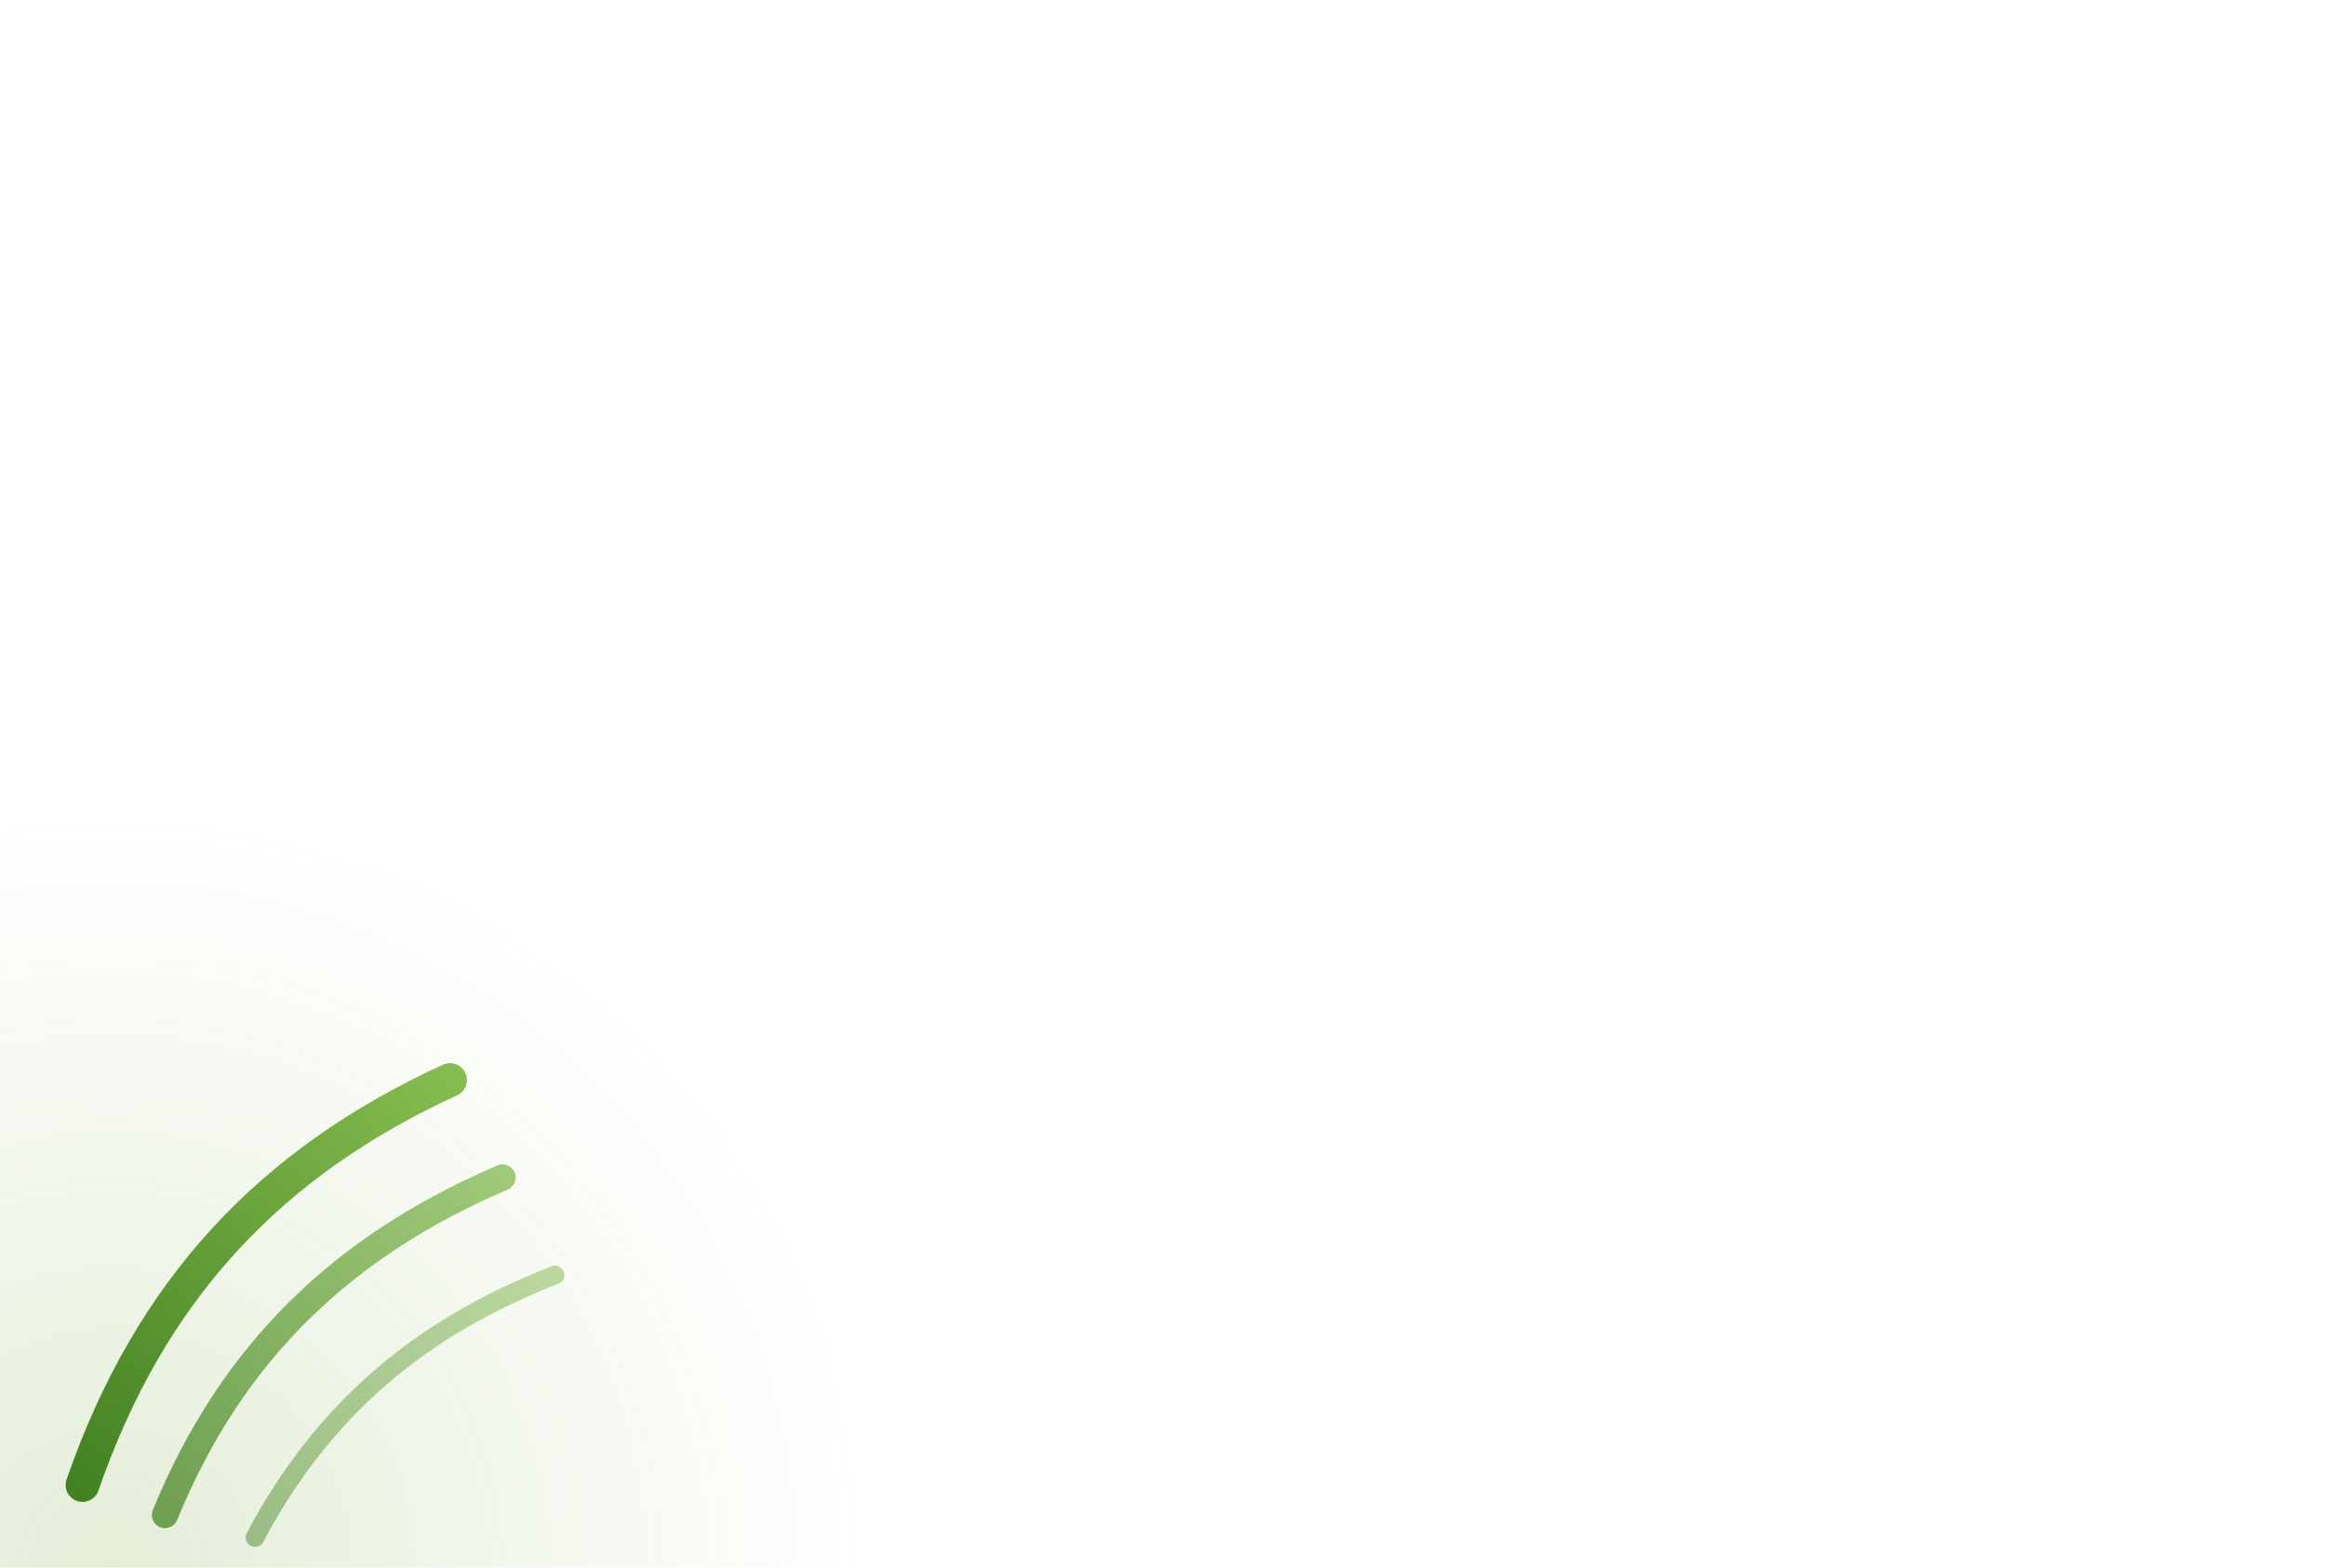
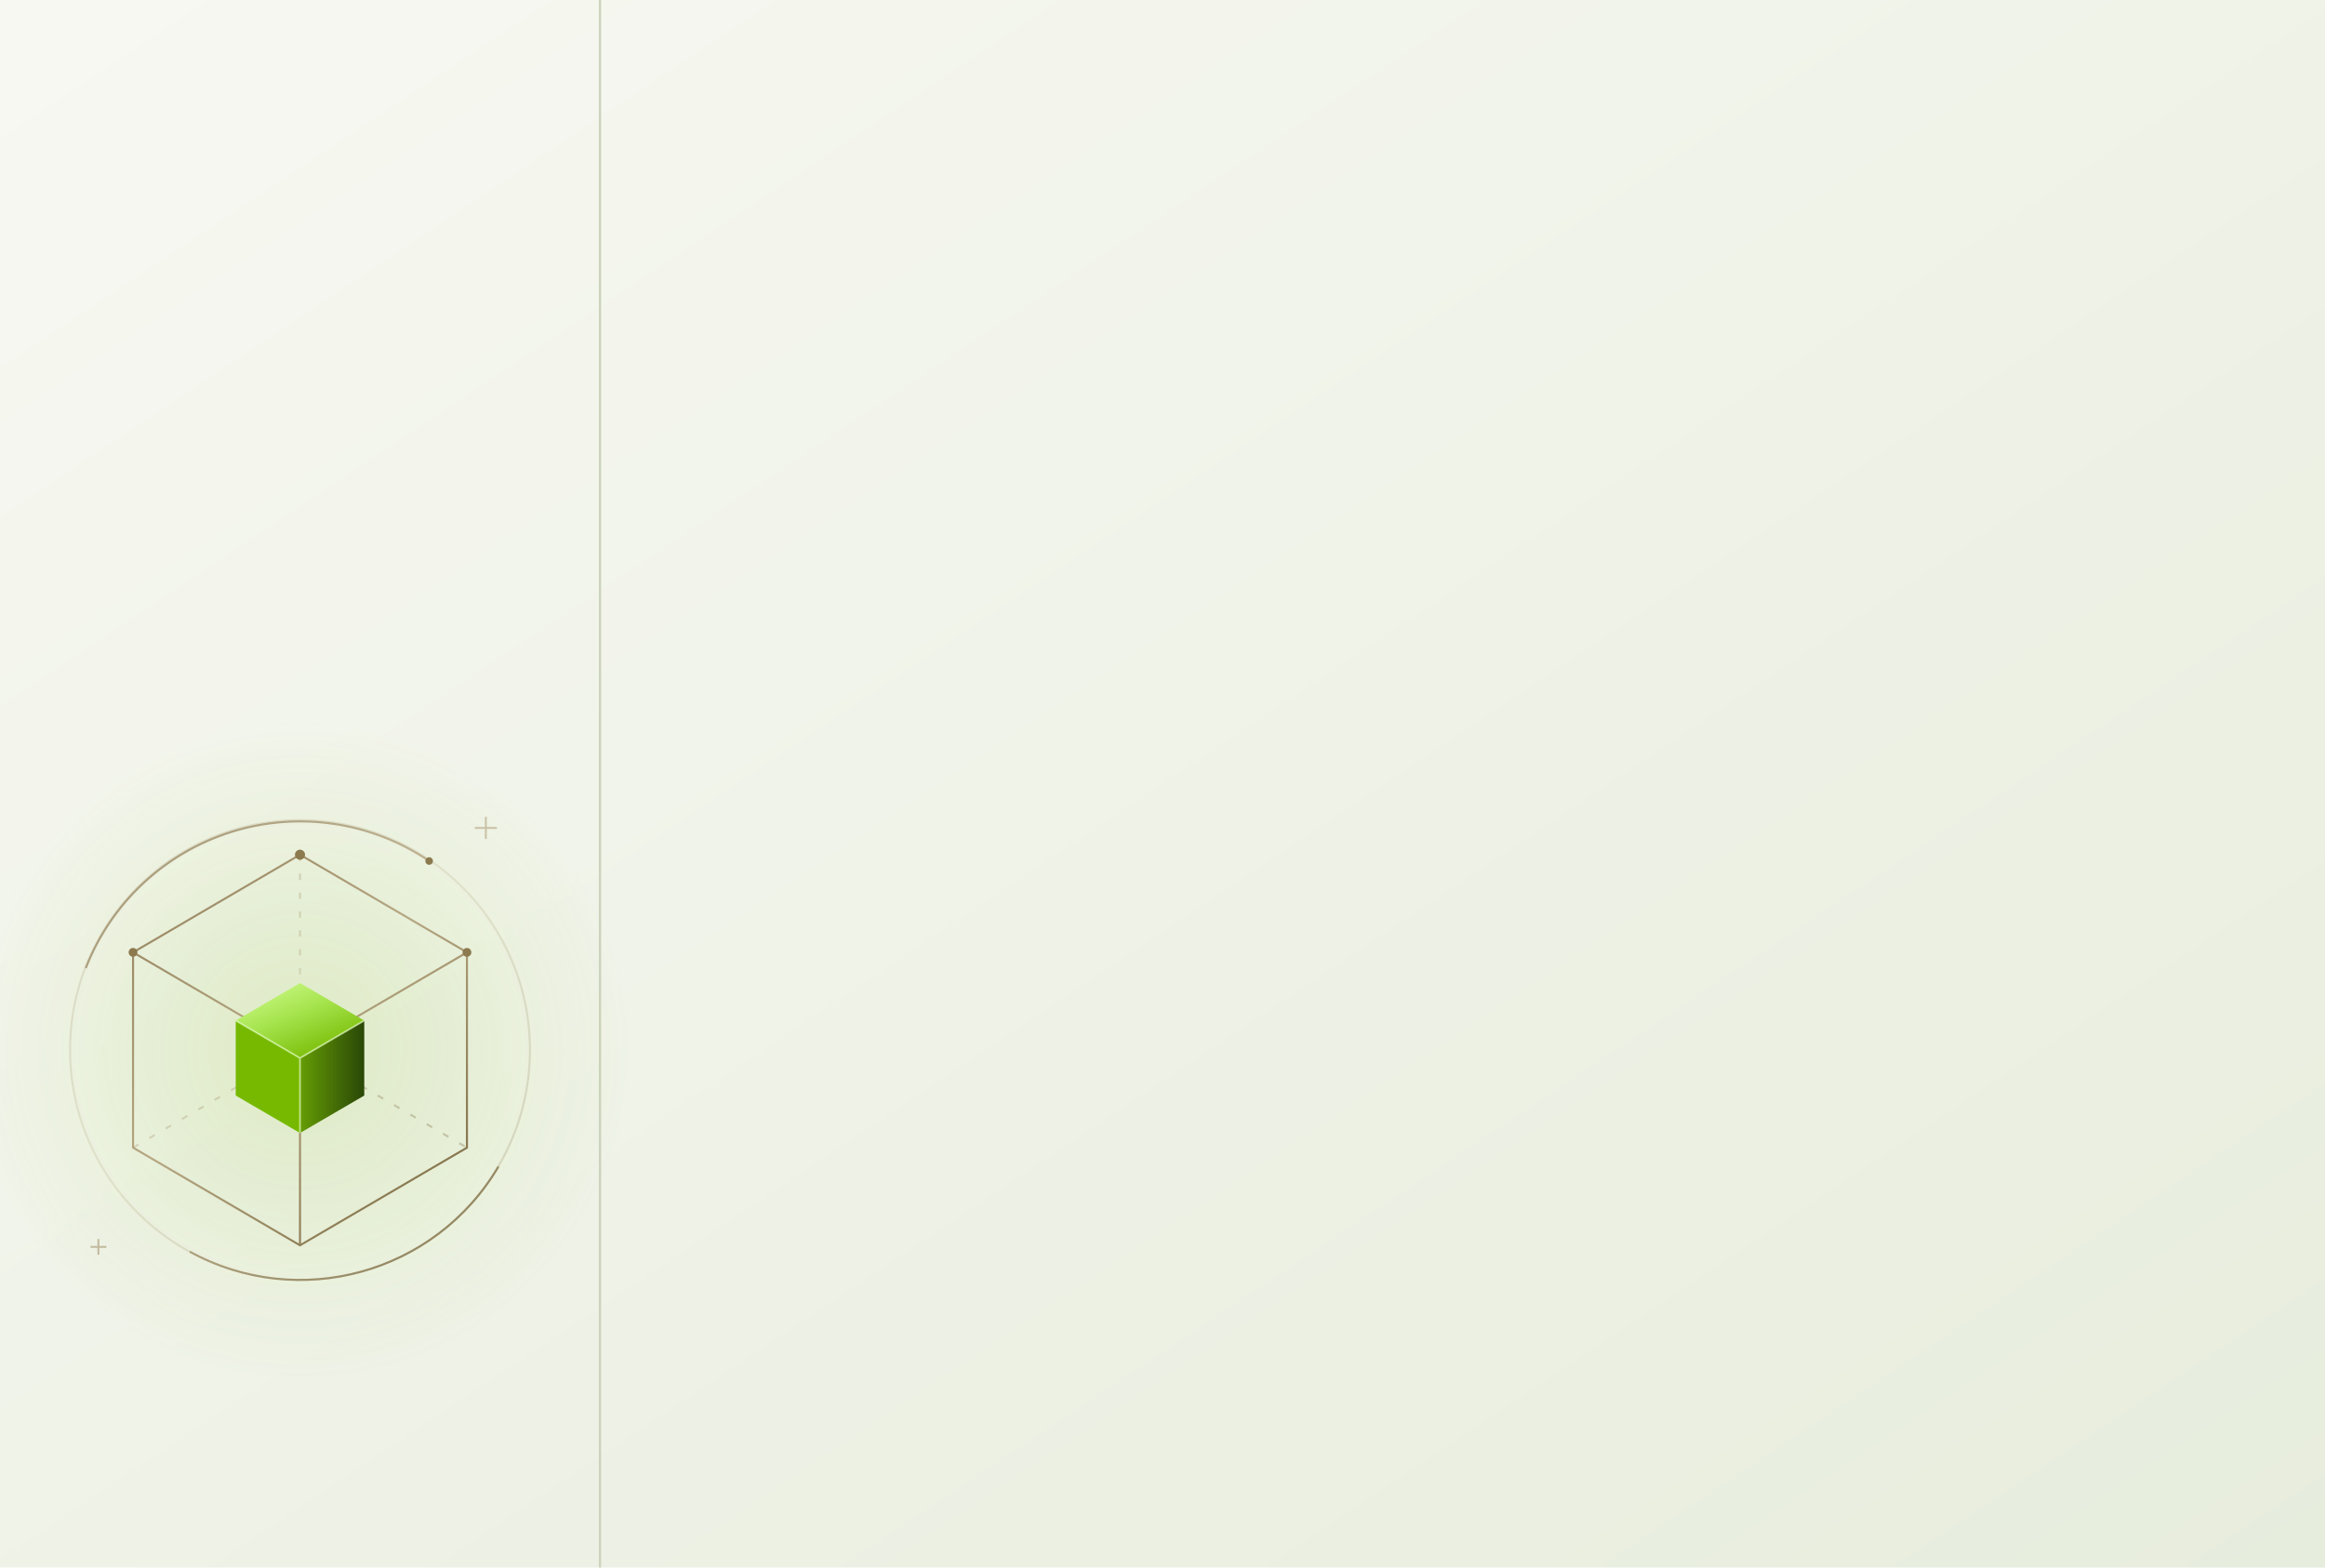
- <svg xmlns="http://www.w3.org/2000/svg" width="620" height="418" viewBox="0 0 620 418">
+ <svg xmlns="http://www.w3.org/2000/svg" width="620" height="418" viewBox="0 0 620 418" role="img">
  <defs>
-     <linearGradient id="stroke" x1="20" y1="410" x2="150" y2="270" gradientUnits="userSpaceOnUse">
-       <stop offset="0" stop-color="#3f7d1f" />
-       <stop offset="1" stop-color="#94c95a" />
+     <linearGradient id="a0bg" x2="1" y2="1">
+       <stop stop-color="#f7f8f2" />
+       <stop offset="1" stop-color="#e7eddd" />
    </linearGradient>
-     <radialGradient id="glow" cx="30" cy="418" r="200" gradientUnits="userSpaceOnUse">
-       <stop offset="0" stop-color="#76a83a" stop-opacity="0.20" />
-       <stop offset="1" stop-color="#76a83a" stop-opacity="0" />
+     <radialGradient id="a0halo">
+       <stop stop-color="#76b900" stop-opacity=".16" />
+       <stop offset="1" stop-color="#76b900" stop-opacity="0" />
    </radialGradient>
+     <linearGradient id="a0gold" x2=".8" y2="1">
+       <stop stop-color="#92805b" />
+       <stop offset=".5" stop-color="#b6a783" />
+       <stop offset="1" stop-color="#817148" />
+     </linearGradient>
+     <linearGradient id="a0top" x2=".7" y2="1">
+       <stop stop-color="#d4ff95" />
+       <stop offset=".5" stop-color="#a5e34c" />
+       <stop offset="1" stop-color="#76b900" />
+     </linearGradient>
+     <linearGradient id="a0side">
+       <stop stop-color="#659d05" />
+       <stop offset="1" stop-color="#294706" />
+     </linearGradient>
+     <linearGradient id="a0frame" x2="1" y2="1">
+       <stop stop-color="#fcfff5" />
+       <stop offset="1" stop-color="#dae5cd" />
+     </linearGradient>
  </defs>
-   <rect x="0" y="218" width="240" height="200" fill="url(#glow)" />
-   <g fill="none" stroke="url(#stroke)" stroke-linecap="round">
-     <path d="M 22 396 C 40 344 72 310 120 288" stroke-width="9" />
-     <path d="M 44 404 C 62 360 92 332 134 314" stroke-width="7" opacity="0.75" />
-     <path d="M 68 410 C 86 376 112 354 148 340" stroke-width="5" opacity="0.5" />
+   <rect width="620" height="418" fill="url(#a0bg)" />
+   <path d="M160 0V418" stroke="#cbd3bd" stroke-width=".6" />
+   <g transform="translate(80 280) scale(0.84)">
+     <circle r="105" fill="url(#a0halo)" />
+     <g fill="none" stroke="url(#a0gold)" stroke-width=".65">
+       <circle r="73" opacity=".22" />
+       <path d="M-68-26A73 73 0 0 1 41-60M63 37A73 73 0 0 1-35 64" opacity=".8" />
+       <path d="M0-62 53-31V31L0 62-53 31V-31Z M-53-31 0 0 53-31M0 0V62" />
+       <path d="M0-62V0M-53 31 0 0 53 31" stroke-dasharray="2 4" opacity=".35" />
+     </g>
+     <g transform="scale(0.85)" stroke-linejoin="round">
+       <path d="M0-25 24-11 0 3-24-11Z" fill="url(#a0top)" />
+       <path d="M-24-11 0 3V31L-24 17Z" fill="#76b900" />
+       <path d="M0 3 24-11V17L0 31Z" fill="url(#a0side)" />
+       <path d="M-24-11 0 3 24-11M0 3V31" fill="none" stroke="#e7ffc6" stroke-opacity=".65" stroke-width=".65" />
+     </g>
+     <g fill="#8c794e">
+       <circle cy="-62" r="1.6" />
+       <circle cx="-53" cy="-31" r="1.4" />
+       <circle cx="53" cy="-31" r="1.4" />
+       <circle cx="41" cy="-60" r="1.2" />
+     </g>
+     <g stroke="url(#a0gold)" stroke-width=".6" opacity=".65">
+       <path d="M59-74v7m-3.5-3.5h7M-64 60v5m-2.5-2.5h5" />
+     </g>
  </g>
</svg>
